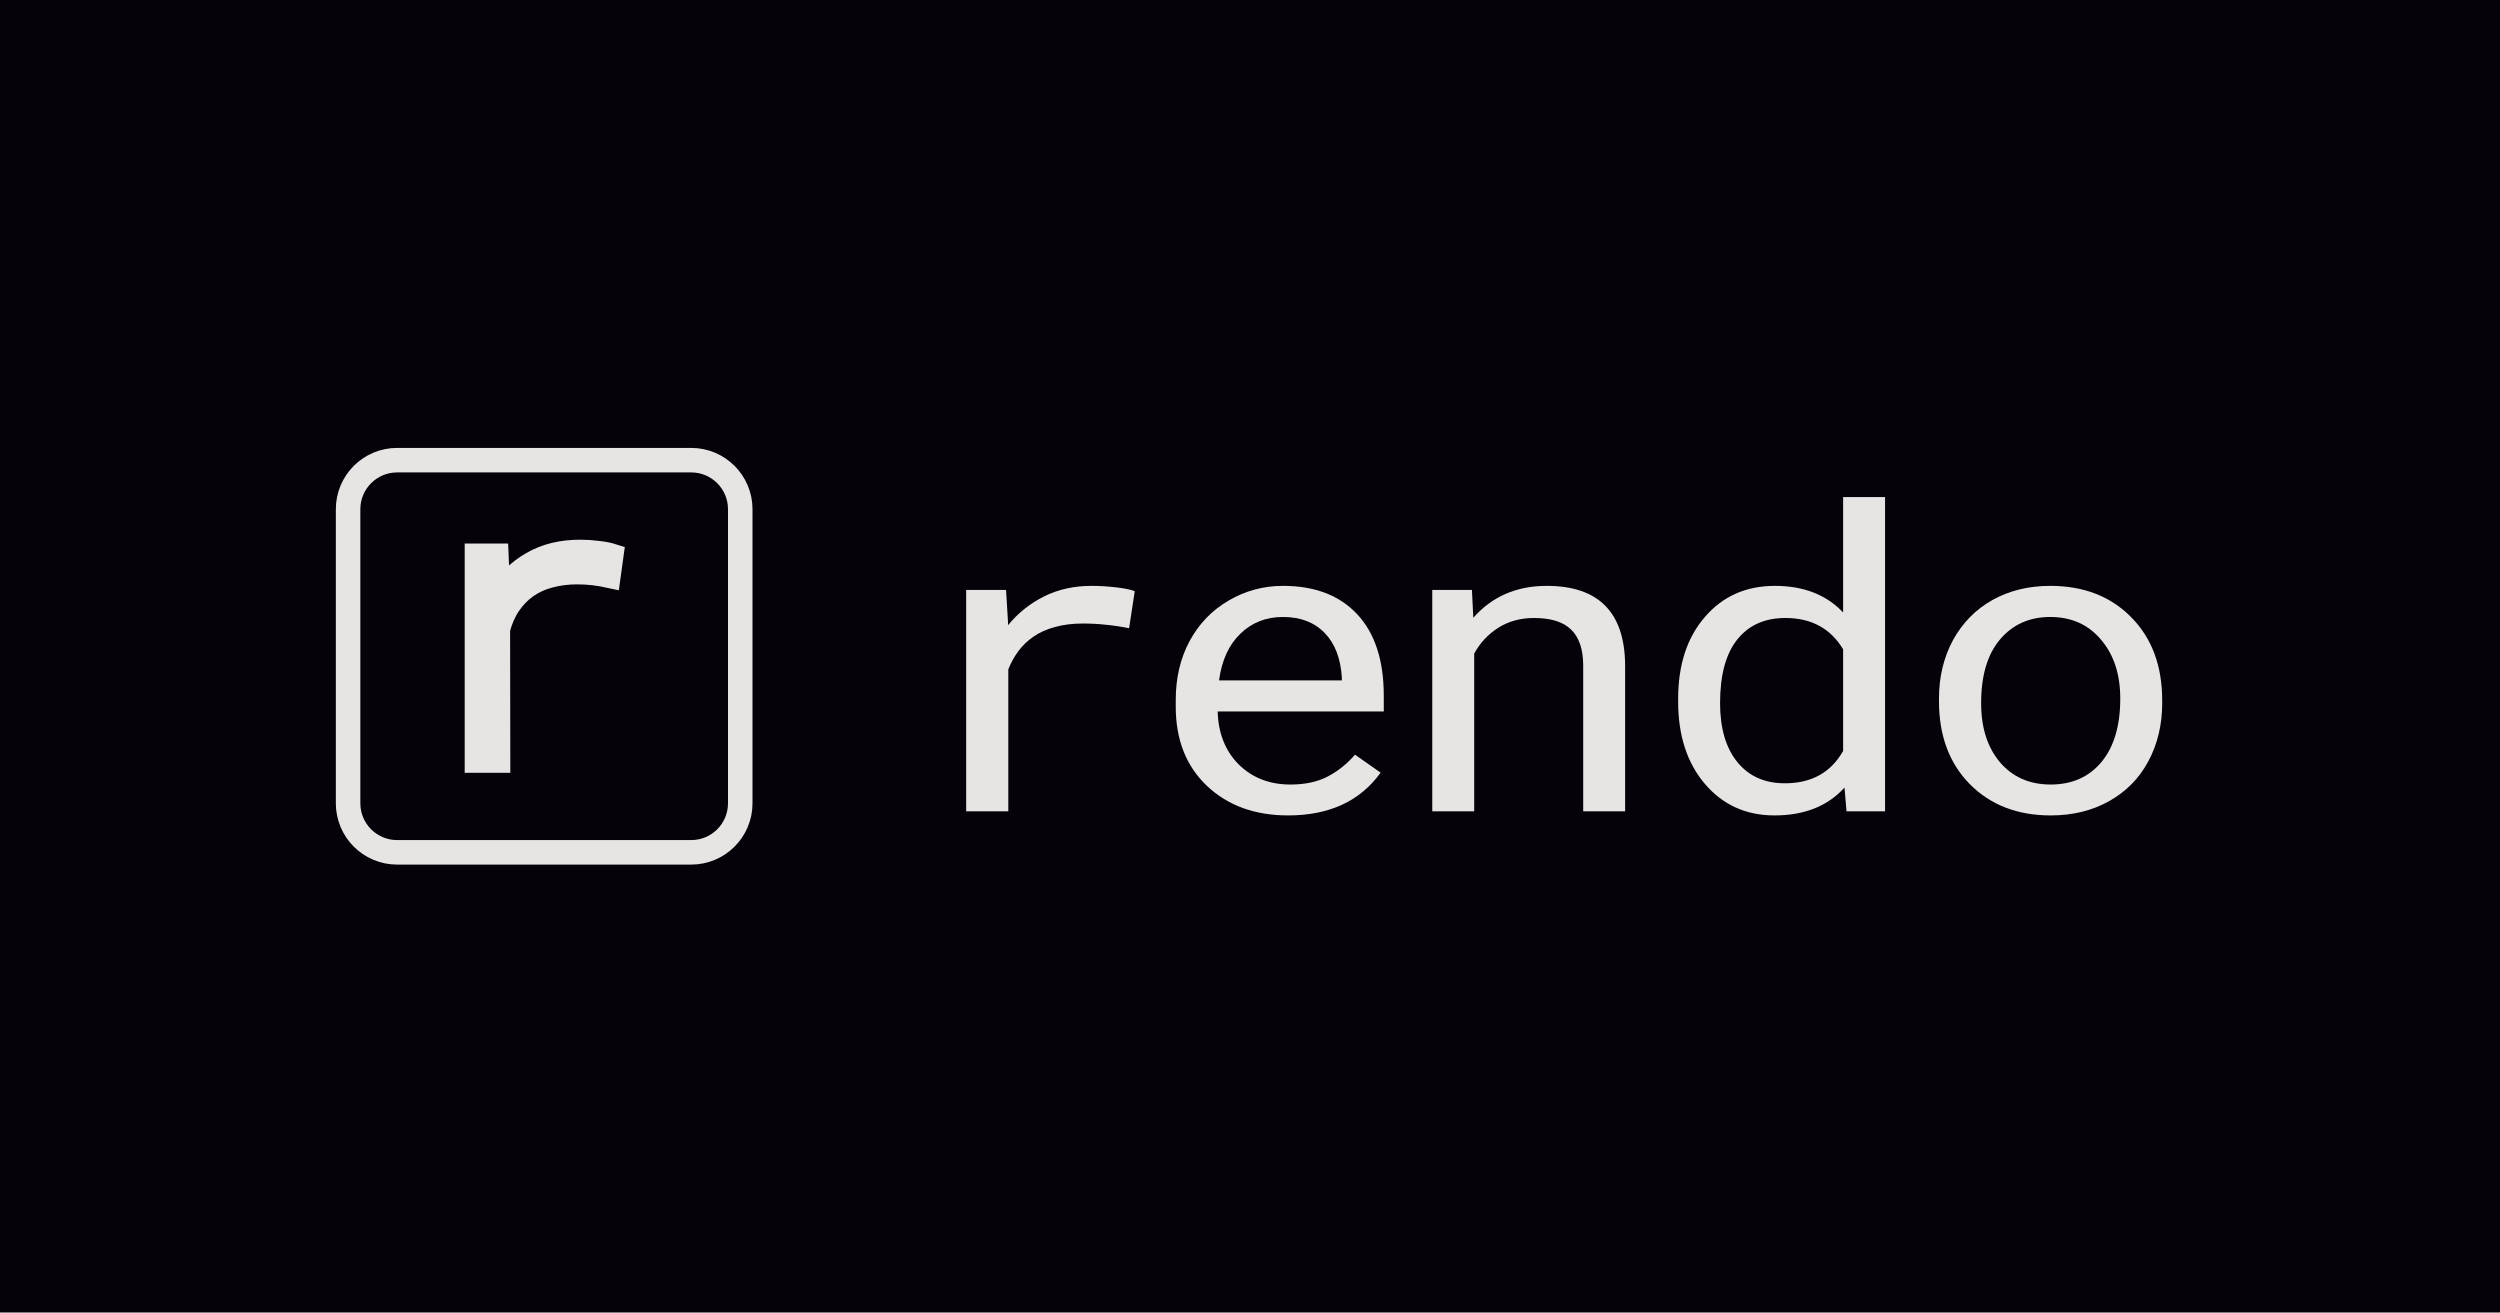
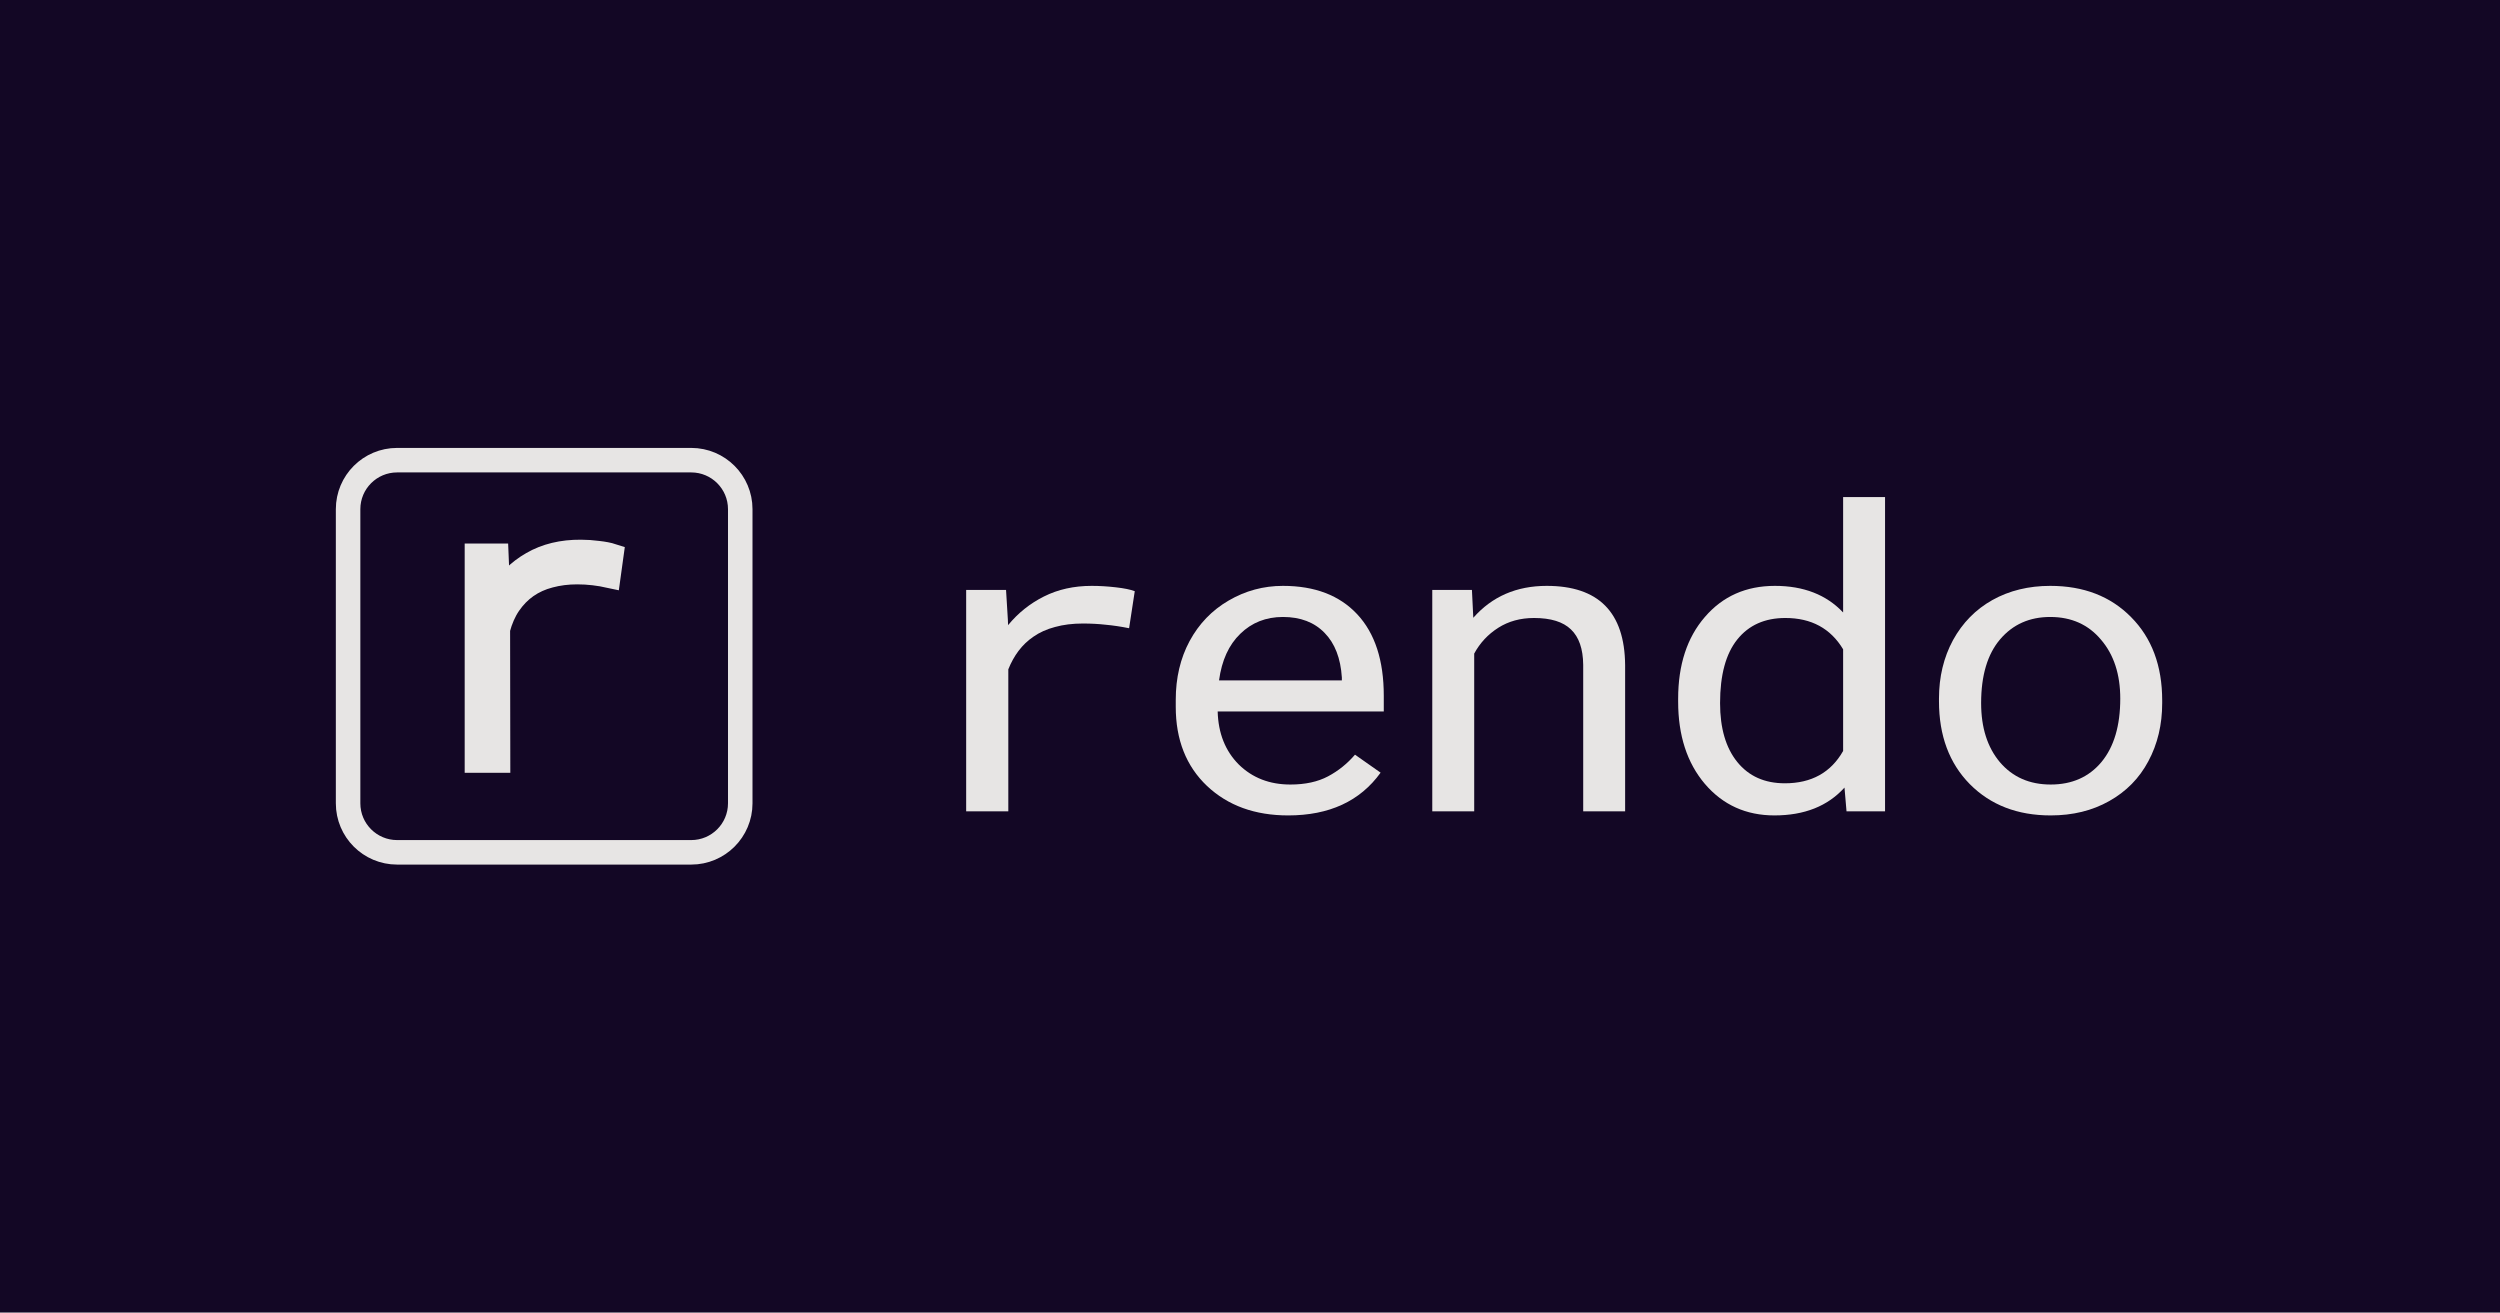
<svg xmlns="http://www.w3.org/2000/svg" width="1200mm" height="630mm" viewBox="0 0 1200 630" version="1.1" id="svg5">
  <defs id="defs2">
    <rect x="4137.835" y="705.15" width="2423.282" height="1127.524" id="rect31470" />
  </defs>
  <g id="layer1">
    <g id="g1622">
-       <rect style="font-variation-settings:'wght' 700;opacity:1;fill:#000000;fill-opacity:1;stroke:#e7e5e4;stroke-width:0" id="rect950" width="1200" height="630" x="8.9702252e-07" y="8.9702252e-07" />
-       <rect style="font-variation-settings:'wght' 700;display:inline;opacity:0.25;fill:#4c1d95;fill-opacity:0.25;stroke:#e7e5e4;stroke-width:0" id="rect846" width="1200" height="630" x="4.9999994e-07" y="5e-07" />
+       <rect style="font-variation-settings:'wght' 700;display:inline;opacity:1;fill:#000000;fill-opacity:1;stroke:#e7e5e4;stroke-width:0" id="rect846" width="1200" height="630" x="4.9999994e-07" y="5e-07" />
+       <rect style="font-variation-settings:'wght' 700;display:inline;opacity:0.25;fill:#4c1d95;fill-opacity:1;stroke:#e7e5e4;stroke-width:0" id="rect950" width="1200" height="630" x="8.9702252e-07" y="8.9702252e-07" />
    </g>
    <g id="g10014" transform="translate(13.25885)">
      <g id="g832" transform="matrix(11.76471,0,0,11.76471,1333.996,97.72215)">
        <g id="g1655" transform="translate(-101.0644,9.718617)">
          <rect x="0.75" y="0.75" width="16" height="16" rx="2" style="fill:none;stroke:#e7e5e4" id="rect2" />
          <g style="fill:#e7e5e4;stroke:#e7e5e4;stroke-width:0.9" aria-label="r" id="g6">
            <path d="m 10.246,4.445 q -1.148,-0.008 -2,0.484 -0.852,0.484 -1.344,1.352 v -0.375 L 6.848,4.602 h -0.891 v 8.453 h 0.961 l -0.008,-5.406 q 0.156,-0.586 0.445,-1.008 0.297,-0.43 0.695,-0.711 0.414,-0.289 0.93,-0.422 0.523,-0.141 1.117,-0.141 0.344,0 0.672,0.039 0.328,0.039 0.648,0.109 l 0.125,-0.906 Q 11.301,4.531 10.941,4.492 10.59,4.445 10.246,4.445 Z" style="font-variation-settings:'wght' 300" id="path4" />
          </g>
        </g>
      </g>
    </g>
    <g id="g32205">
      <path d="m 524.018,281.218 q -12.835,0 -22.951,5.107 -10.007,5.008 -17.186,13.748 l -0.109,-2.651 -0.87,-14.239 h -19.144 v 106.255 h 20.232 v -68.153 q 1.958,-4.91 4.895,-8.838 3.046,-4.026 7.07,-6.776 4.46,-3.142 10.442,-4.714 5.983,-1.669 13.379,-1.669 5.765,0 10.986,0.589 5.33,0.491 11.204,1.669 l 2.719,-17.775 q -3.046,-1.178 -9.137,-1.866 -5.983,-0.687 -11.53,-0.687 z" style="font-size:7.426px;line-height:1.25;font-family:'Roboto Mono';-inkscape-font-specification:'Roboto Mono, Normal';fill:#e7e5e4;fill-opacity:1;stroke-width:0.278" id="path32148" />
      <path d="m 618.312,391.402 q -23.93,0 -38.941,-14.141 -15.011,-14.239 -15.011,-38.004 v -3.339 q 0,-15.811 6.635,-28.184 6.744,-12.472 18.709,-19.444 12.074,-7.071 26.106,-7.071 22.951,0 35.678,13.65 12.726,13.65 12.726,39.085 v 7.562 h -79.731 q 0.435,15.712 10.116,25.435 9.79,9.624 24.8,9.624 10.66,0 18.056,-3.928 7.397,-3.928 12.944,-10.409 l 12.291,8.642 q -14.793,20.524 -44.38,20.524 z m -2.502,-95.257 q -12.183,0 -20.449,8.053 -8.267,7.954 -10.225,22.39 h 58.955 v -1.375 q -0.87,-13.847 -8.267,-21.408 -7.397,-7.66 -20.014,-7.66 z" style="font-size:211.667px;line-height:1.25;font-family:Roboto;-inkscape-font-specification:'Roboto, Normal';fill:#e7e5e4;stroke-width:0.278" id="path32150" />
      <path d="m 706.528,283.182 0.653,13.356 q 13.488,-15.32 35.243,-15.32 37.309,0 37.636,38.004 v 70.215 h -20.123 v -70.313 q -0.109,-11.49 -5.874,-16.989 -5.656,-5.499 -17.73,-5.499 -9.79,0 -17.186,4.714 -7.397,4.714 -11.53,12.374 v 75.714 H 687.492 V 283.182 Z" style="font-size:211.667px;line-height:1.25;font-family:Roboto;-inkscape-font-specification:'Roboto, Normal';fill:#e7e5e4;stroke-width:0.278" id="path32152" />
      <path d="m 805.512,335.426 q 0,-24.452 12.835,-39.281 12.835,-14.927 33.611,-14.927 20.667,0 32.741,12.766 v -55.386 h 20.123 v 150.839 h -18.491 l -0.979,-11.392 q -12.074,13.356 -33.611,13.356 -20.449,0 -33.393,-15.123 -12.835,-15.123 -12.835,-39.477 z m 20.123,2.062 q 0,18.069 8.267,28.282 8.267,10.213 22.842,10.213 19.144,0 27.955,-15.516 v -48.807 q -9.028,-15.025 -27.737,-15.025 -14.793,0 -23.06,10.311 -8.267,10.311 -8.267,30.541 z" style="font-size:211.667px;line-height:1.25;font-family:Roboto;-inkscape-font-specification:'Roboto, Normal';fill:#e7e5e4;stroke-width:0.278" id="path32154" />
      <path d="m 930.71,335.328 q 0,-15.614 6.744,-28.086 6.853,-12.472 18.927,-19.248 12.183,-6.776 27.737,-6.776 24.039,0 38.832,15.025 14.902,15.025 14.902,39.969 v 1.277 q 0,15.516 -6.635,27.89 -6.526,12.275 -18.818,19.15 -12.183,6.874 -28.063,6.874 -23.93,0 -38.832,-15.025 -14.793,-15.025 -14.793,-39.772 z m 20.232,2.16 q 0,17.676 9.028,28.381 9.137,10.704 24.365,10.704 15.337,0 24.365,-10.802 9.028,-10.901 9.028,-30.443 0,-17.48 -9.246,-28.282 -9.137,-10.9 -24.365,-10.9 -14.902,0 -24.039,10.704 -9.137,10.704 -9.137,30.639 z" style="font-size:211.667px;line-height:1.25;font-family:Roboto;-inkscape-font-specification:'Roboto, Normal';fill:#e7e5e4;stroke-width:0.278" id="path32156" />
    </g>
  </g>
</svg>
